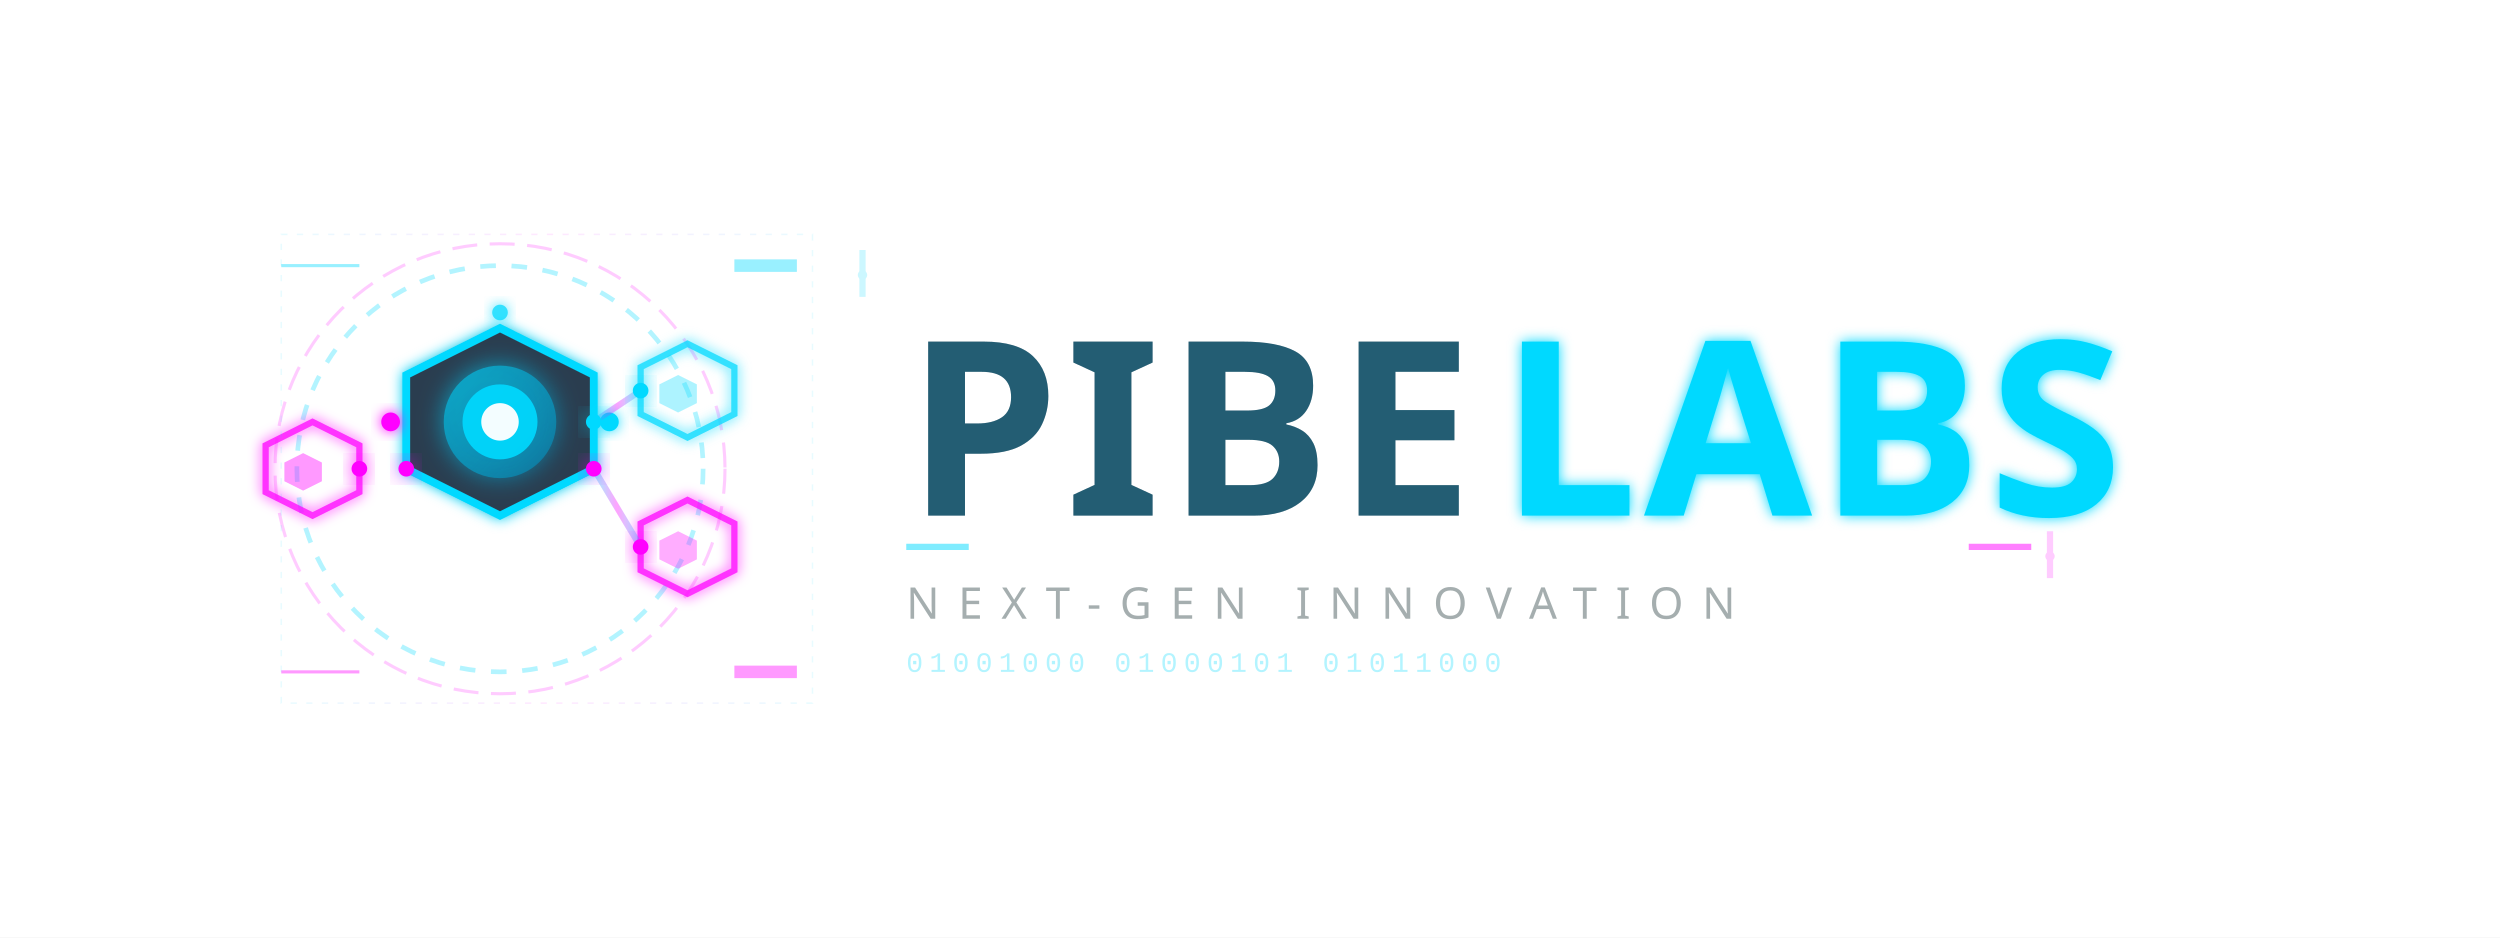
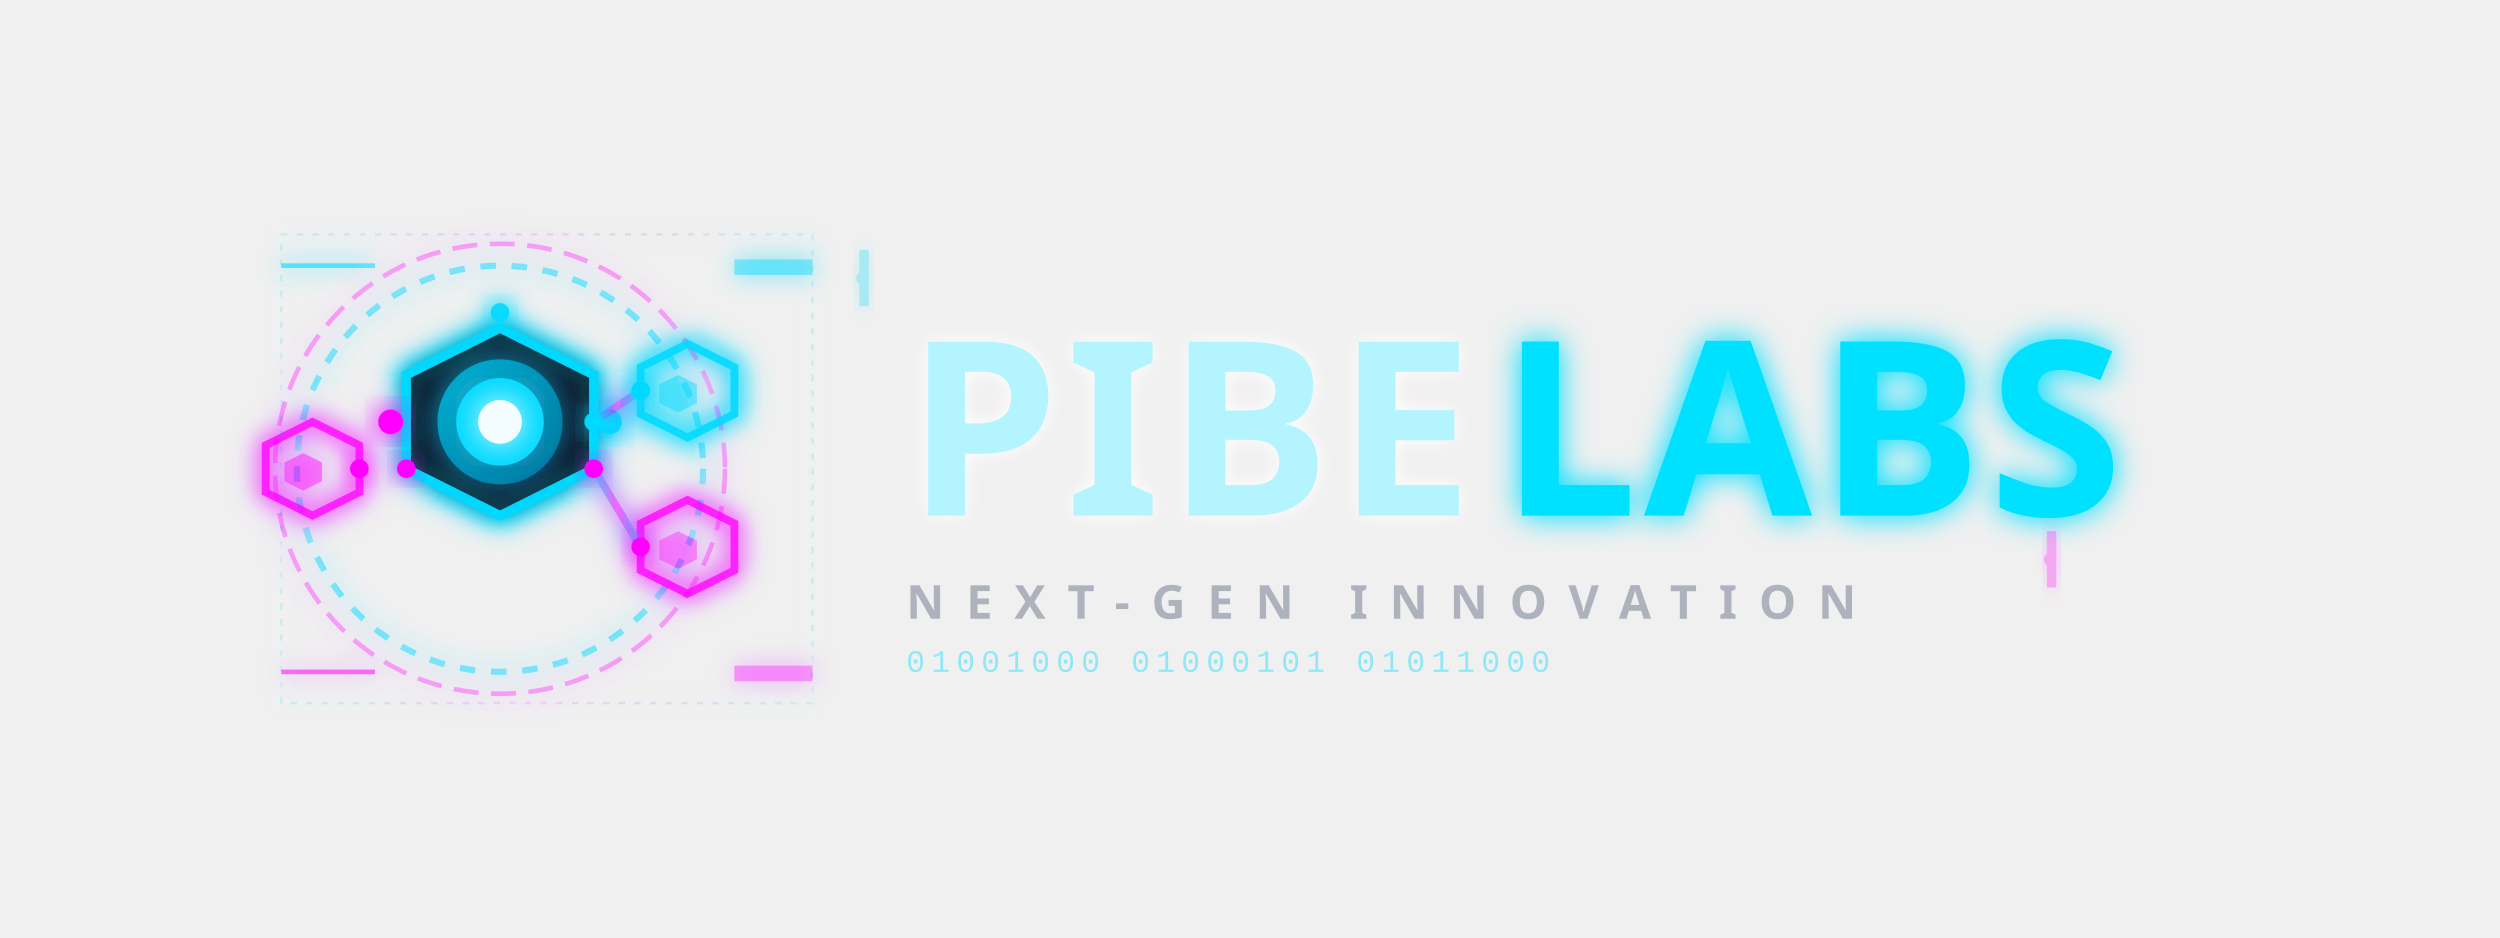
<svg xmlns="http://www.w3.org/2000/svg" viewBox="0 0 800 300" width="800" height="300">
-   <rect width="800" height="300" fill="#FFFFFF" />
  <defs>
    <linearGradient id="cyanGlow" x1="0%" y1="0%" x2="100%" y2="100%">
      <stop offset="0%" style="stop-color:#00D9FF;stop-opacity:1" />
      <stop offset="100%" style="stop-color:#0099CC;stop-opacity:0.8" />
    </linearGradient>
    <linearGradient id="magentaGlow" x1="0%" y1="0%" x2="100%" y2="100%">
      <stop offset="0%" style="stop-color:#FF00FF;stop-opacity:0.9" />
      <stop offset="100%" style="stop-color:#CC00CC;stop-opacity:0.7" />
    </linearGradient>
    <linearGradient id="holoGradient" x1="0%" y1="0%" x2="100%" y2="0%">
-       <stop offset="0%" style="stop-color:#00D9FF;stop-opacity:0.6" />
-       <stop offset="50%" style="stop-color:#FF00FF;stop-opacity:0.6" />
-       <stop offset="100%" style="stop-color:#00D9FF;stop-opacity:0.6" />
+       <stop offset="0%" style="stop-color:#00D9FF;stop-opacity:0.8" />
+       <stop offset="50%" style="stop-color:#FF00FF;stop-opacity:0.8" />
+       <stop offset="100%" style="stop-color:#00D9FF;stop-opacity:0.8" />
    </linearGradient>
    <filter id="neonGlow" x="-50%" y="-50%" width="200%" height="200%">
-       <feGaussianBlur stdDeviation="2" result="coloredBlur" />
+       <feGaussianBlur stdDeviation="3" result="coloredBlur" />
      <feMerge>
        <feMergeNode in="coloredBlur" />
        <feMergeNode in="SourceGraphic" />
      </feMerge>
    </filter>
    <filter id="strongGlow" x="-50%" y="-50%" width="200%" height="200%">
-       <feGaussianBlur stdDeviation="4" result="coloredBlur" />
+       <feGaussianBlur stdDeviation="5" result="coloredBlur" />
      <feMerge>
        <feMergeNode in="coloredBlur" />
        <feMergeNode in="SourceGraphic" />
      </feMerge>
    </filter>
+     <filter id="isotipoGlow" x="-100%" y="-100%" width="300%" height="300%">
+       <feGaussianBlur stdDeviation="4" result="coloredBlur" />
+       <feFlood flood-color="#00D9FF" flood-opacity="0.4" />
+       <feComposite in2="coloredBlur" operator="in" result="glowEffect" />
+       <feMerge>
+         <feMergeNode in="glowEffect" />
+         <feMergeNode in="coloredBlur" />
+         <feMergeNode in="SourceGraphic" />
+       </feMerge>
+     </filter>
  </defs>
-   <g id="futuristic-isotipo" transform="translate(90, 75)">
-     <circle cx="70" cy="75" r="65" fill="none" stroke="#00D9FF" stroke-width="1.5" opacity="0.3" stroke-dasharray="5,5" />
-     <circle cx="70" cy="75" r="72" fill="none" stroke="#FF00FF" stroke-width="1" opacity="0.2" stroke-dasharray="8,4" />
-     <path d="M 70 30 L 100 45 L 100 75 L 70 90 L 40 75 L 40 45 Z" fill="#2C3E50" stroke="#00D9FF" stroke-width="2.5" filter="url(#neonGlow)" />
-     <circle cx="70" cy="60" r="18" fill="url(#cyanGlow)" opacity="0.7" filter="url(#strongGlow)" />
-     <circle cx="70" cy="60" r="12" fill="#00D9FF" opacity="0.9" />
-     <circle cx="70" cy="60" r="6" fill="#FFFFFF" opacity="0.95" />
-     <circle cx="105" cy="60" r="3" fill="#00D9FF" filter="url(#neonGlow)">
+   <g id="futuristic-isotipo" transform="translate(90, 75)" filter="url(#isotipoGlow)">
+     <circle cx="70" cy="75" r="65" fill="none" stroke="#00D9FF" stroke-width="2" opacity="0.5" stroke-dasharray="5,5" />
+     <circle cx="70" cy="75" r="72" fill="none" stroke="#FF00FF" stroke-width="1.5" opacity="0.4" stroke-dasharray="8,4" />
+     <path d="M 70 30 L 100 45 L 100 75 L 70 90 L 40 75 L 40 45 Z" fill="rgba(15, 23, 42, 0.9)" stroke="#00D9FF" stroke-width="3" filter="url(#neonGlow)" />
+     <circle cx="70" cy="60" r="20" fill="url(#cyanGlow)" opacity="0.8" filter="url(#strongGlow)" />
+     <circle cx="70" cy="60" r="14" fill="#00D9FF" opacity="1" />
+     <circle cx="70" cy="60" r="7" fill="#FFFFFF" opacity="0.95" filter="url(#strongGlow)" />
+     <circle cx="105" cy="60" r="4" fill="#00D9FF" filter="url(#strongGlow)">
      <animateTransform attributeName="transform" type="rotate" from="0 70 60" to="360 70 60" dur="8s" repeatCount="indefinite" />
    </circle>
-     <circle cx="35" cy="60" r="3" fill="#FF00FF" filter="url(#neonGlow)">
+     <circle cx="35" cy="60" r="4" fill="#FF00FF" filter="url(#strongGlow)">
      <animateTransform attributeName="transform" type="rotate" from="0 70 60" to="360 70 60" dur="6s" repeatCount="indefinite" />
    </circle>
-     <circle cx="70" cy="25" r="2.5" fill="#00D9FF" opacity="0.8" filter="url(#neonGlow)">
+     <circle cx="70" cy="25" r="3" fill="#00D9FF" opacity="0.9" filter="url(#strongGlow)">
      <animateTransform attributeName="transform" type="rotate" from="0 70 60" to="360 70 60" dur="10s" repeatCount="indefinite" />
    </circle>
-     <g opacity="0.8">
-       <path d="M 130 35 L 145 42.5 L 145 57.5 L 130 65 L 115 57.5 L 115 42.5 Z" fill="none" stroke="#00D9FF" stroke-width="2" filter="url(#neonGlow)" />
-       <path d="M 127 45 L 133 48 L 133 54 L 127 57 L 121 54 L 121 48 Z" fill="#00D9FF" opacity="0.4" />
-       <path d="M 130 85 L 145 92.5 L 145 107.5 L 130 115 L 115 107.5 L 115 92.5 Z" fill="none" stroke="#FF00FF" stroke-width="2" filter="url(#neonGlow)" />
-       <path d="M 127 95 L 133 98 L 133 104 L 127 107 L 121 104 L 121 98 Z" fill="#FF00FF" opacity="0.4" />
-       <path d="M 10 60 L 25 67.5 L 25 82.5 L 10 90 L -5 82.5 L -5 67.5 Z" fill="none" stroke="#FF00FF" stroke-width="2" filter="url(#neonGlow)" />
-       <path d="M 7 70 L 13 73 L 13 79 L 7 82 L 1 79 L 1 73 Z" fill="#FF00FF" opacity="0.5" />
+     <g opacity="0.9">
+       <path d="M 130 35 L 145 42.5 L 145 57.5 L 130 65 L 115 57.5 L 115 42.5 Z" fill="none" stroke="#00D9FF" stroke-width="2.5" filter="url(#neonGlow)" />
+       <path d="M 127 45 L 133 48 L 133 54 L 127 57 L 121 54 L 121 48 Z" fill="#00D9FF" opacity="0.5" />
+       <path d="M 130 85 L 145 92.5 L 145 107.5 L 130 115 L 115 107.5 L 115 92.5 Z" fill="none" stroke="#FF00FF" stroke-width="2.5" filter="url(#neonGlow)" />
+       <path d="M 127 95 L 133 98 L 133 104 L 127 107 L 121 104 L 121 98 Z" fill="#FF00FF" opacity="0.5" />
+       <path d="M 10 60 L 25 67.5 L 25 82.5 L 10 90 L -5 82.5 L -5 67.5 Z" fill="none" stroke="#FF00FF" stroke-width="2.5" filter="url(#neonGlow)" />
+       <path d="M 7 70 L 13 73 L 13 79 L 7 82 L 1 79 L 1 73 Z" fill="#FF00FF" opacity="0.6" />
    </g>
-     <line x1="100" y1="60" x2="115" y2="50" stroke="url(#holoGradient)" stroke-width="2" opacity="0.6" />
-     <line x1="100" y1="75" x2="115" y2="100" stroke="url(#holoGradient)" stroke-width="2" opacity="0.6" />
-     <line x1="40" y1="75" x2="25" y2="75" stroke="url(#holoGradient)" stroke-width="2" opacity="0.6" />
-     <circle cx="100" cy="60" r="2.5" fill="#00D9FF" filter="url(#strongGlow)" />
-     <circle cx="115" cy="50" r="2.5" fill="#00D9FF" filter="url(#strongGlow)" />
-     <circle cx="100" cy="75" r="2.5" fill="#FF00FF" filter="url(#strongGlow)" />
-     <circle cx="115" cy="100" r="2.5" fill="#FF00FF" filter="url(#strongGlow)" />
-     <circle cx="40" cy="75" r="2.5" fill="#FF00FF" filter="url(#strongGlow)" />
-     <circle cx="25" cy="75" r="2.5" fill="#FF00FF" filter="url(#strongGlow)" />
-     <g opacity="0.4">
-       <line x1="0" y1="10" x2="25" y2="10" stroke="#00D9FF" stroke-width="1" />
-       <line x1="0" y1="140" x2="25" y2="140" stroke="#FF00FF" stroke-width="1" />
-       <rect x="145" y="8" width="20" height="4" fill="#00D9FF" />
-       <rect x="145" y="138" width="20" height="4" fill="#FF00FF" />
+     <line x1="100" y1="60" x2="115" y2="50" stroke="url(#holoGradient)" stroke-width="2.5" opacity="0.7" filter="url(#neonGlow)" />
+     <line x1="100" y1="75" x2="115" y2="100" stroke="url(#holoGradient)" stroke-width="2.5" opacity="0.7" filter="url(#neonGlow)" />
+     <line x1="40" y1="75" x2="25" y2="75" stroke="url(#holoGradient)" stroke-width="2.5" opacity="0.7" filter="url(#neonGlow)" />
+     <circle cx="100" cy="60" r="3" fill="#00D9FF" filter="url(#strongGlow)" />
+     <circle cx="115" cy="50" r="3" fill="#00D9FF" filter="url(#strongGlow)" />
+     <circle cx="100" cy="75" r="3" fill="#FF00FF" filter="url(#strongGlow)" />
+     <circle cx="115" cy="100" r="3" fill="#FF00FF" filter="url(#strongGlow)" />
+     <circle cx="40" cy="75" r="3" fill="#FF00FF" filter="url(#strongGlow)" />
+     <circle cx="25" cy="75" r="3" fill="#FF00FF" filter="url(#strongGlow)" />
+     <g opacity="0.6">
+       <line x1="0" y1="10" x2="30" y2="10" stroke="#00D9FF" stroke-width="1.5" />
+       <line x1="0" y1="140" x2="30" y2="140" stroke="#FF00FF" stroke-width="1.5" />
+       <rect x="145" y="8" width="25" height="5" fill="#00D9FF" opacity="0.7" />
+       <rect x="145" y="138" width="25" height="5" fill="#FF00FF" opacity="0.7" />
    </g>
-     <rect x="0" y="0" width="170" height="150" fill="none" stroke="url(#holoGradient)" stroke-width="0.5" opacity="0.15" stroke-dasharray="2,3" />
+     <rect x="0" y="0" width="170" height="150" fill="none" stroke="url(#holoGradient)" stroke-width="0.8" opacity="0.2" stroke-dasharray="2,3" />
  </g>
  <g id="typography">
-     <text x="290" y="165" font-family="'Orbitron', 'Rajdhani', 'Exo 2', 'Poppins', sans-serif" font-size="78" font-weight="800" fill="#2C3E50" letter-spacing="2">PIBE</text>
-     <text x="290" y="165" font-family="'Orbitron', 'Rajdhani', 'Exo 2', 'Poppins', sans-serif" font-size="78" font-weight="800" fill="#00D9FF" letter-spacing="2" opacity="0.2">PIBE</text>
-     <text x="480" y="165" font-family="'Orbitron', 'Rajdhani', 'Exo 2', 'Poppins', sans-serif" font-size="78" font-weight="800" fill="#00D9FF" letter-spacing="2" filter="url(#neonGlow)">LABS</text>
-     <line x1="290" y1="175" x2="310" y2="175" stroke="#00D9FF" stroke-width="2" opacity="0.5" />
-     <line x1="630" y1="175" x2="650" y2="175" stroke="#FF00FF" stroke-width="2" opacity="0.5" />
-     <text x="290" y="198" font-family="'Rajdhani', 'Orbitron', sans-serif" font-size="14" font-weight="500" fill="#7F8C8D" letter-spacing="6" opacity="0.7">NEXT-GEN INNOVATION</text>
-     <text x="290" y="215" font-family="'Courier New', monospace" font-size="9" font-weight="400" fill="#00D9FF" opacity="0.3" letter-spacing="2">01001000 01000101 01011000</text>
+     <text x="290" y="165" font-family="'Orbitron', 'Rajdhani', sans-serif" font-size="78" font-weight="800" fill="#FFFFFF" letter-spacing="2" filter="url(#neonGlow)">PIBE</text>
+     <text x="290" y="165" font-family="'Orbitron', 'Rajdhani', sans-serif" font-size="78" font-weight="800" fill="#00D9FF" letter-spacing="2" opacity="0.3">PIBE</text>
+     <text x="480" y="165" font-family="'Orbitron', 'Rajdhani', sans-serif" font-size="78" font-weight="800" fill="#00D9FF" letter-spacing="2" filter="url(#strongGlow)">LABS</text>
+     <text x="480" y="165" font-family="'Orbitron', 'Rajdhani', sans-serif" font-size="78" font-weight="800" fill="#00FFFF" letter-spacing="2" opacity="0.2" filter="url(#strongGlow)">LABS</text>
+     <line x1="290" y1="175" x2="315" y2="175" stroke="#00D9FF" stroke-width="3" opacity="0.6" filter="url(#neonGlow)" />
+     <line x1="630" y1="175" x2="655" y2="175" stroke="#FF00FF" stroke-width="3" opacity="0.6" filter="url(#neonGlow)" />
+     <text x="290" y="198" font-family="'Rajdhani', 'Orbitron', sans-serif" font-size="15" font-weight="600" fill="#9CA3AF" letter-spacing="7" opacity="0.8">NEXT-GEN INNOVATION</text>
+     <text x="290" y="215" font-family="'Courier New', monospace" font-size="10" font-weight="400" fill="#00D9FF" opacity="0.4" letter-spacing="2">01001000 01000101 01011000</text>
  </g>
-   <g opacity="0.2">
-     <rect x="275" y="80" width="2" height="15" fill="#00D9FF" />
-     <rect x="655" y="170" width="2" height="15" fill="#FF00FF" />
-     <circle cx="276" cy="88" r="1.5" fill="#00D9FF" />
-     <circle cx="656" cy="178" r="1.5" fill="#FF00FF" />
+   <g opacity="0.3">
+     <rect x="275" y="80" width="3" height="18" fill="#00D9FF" filter="url(#neonGlow)" />
+     <rect x="655" y="170" width="3" height="18" fill="#FF00FF" filter="url(#neonGlow)" />
+     <circle cx="276" cy="89" r="2" fill="#00D9FF" filter="url(#strongGlow)" />
+     <circle cx="656" cy="179" r="2" fill="#FF00FF" filter="url(#strongGlow)" />
  </g>
</svg>
